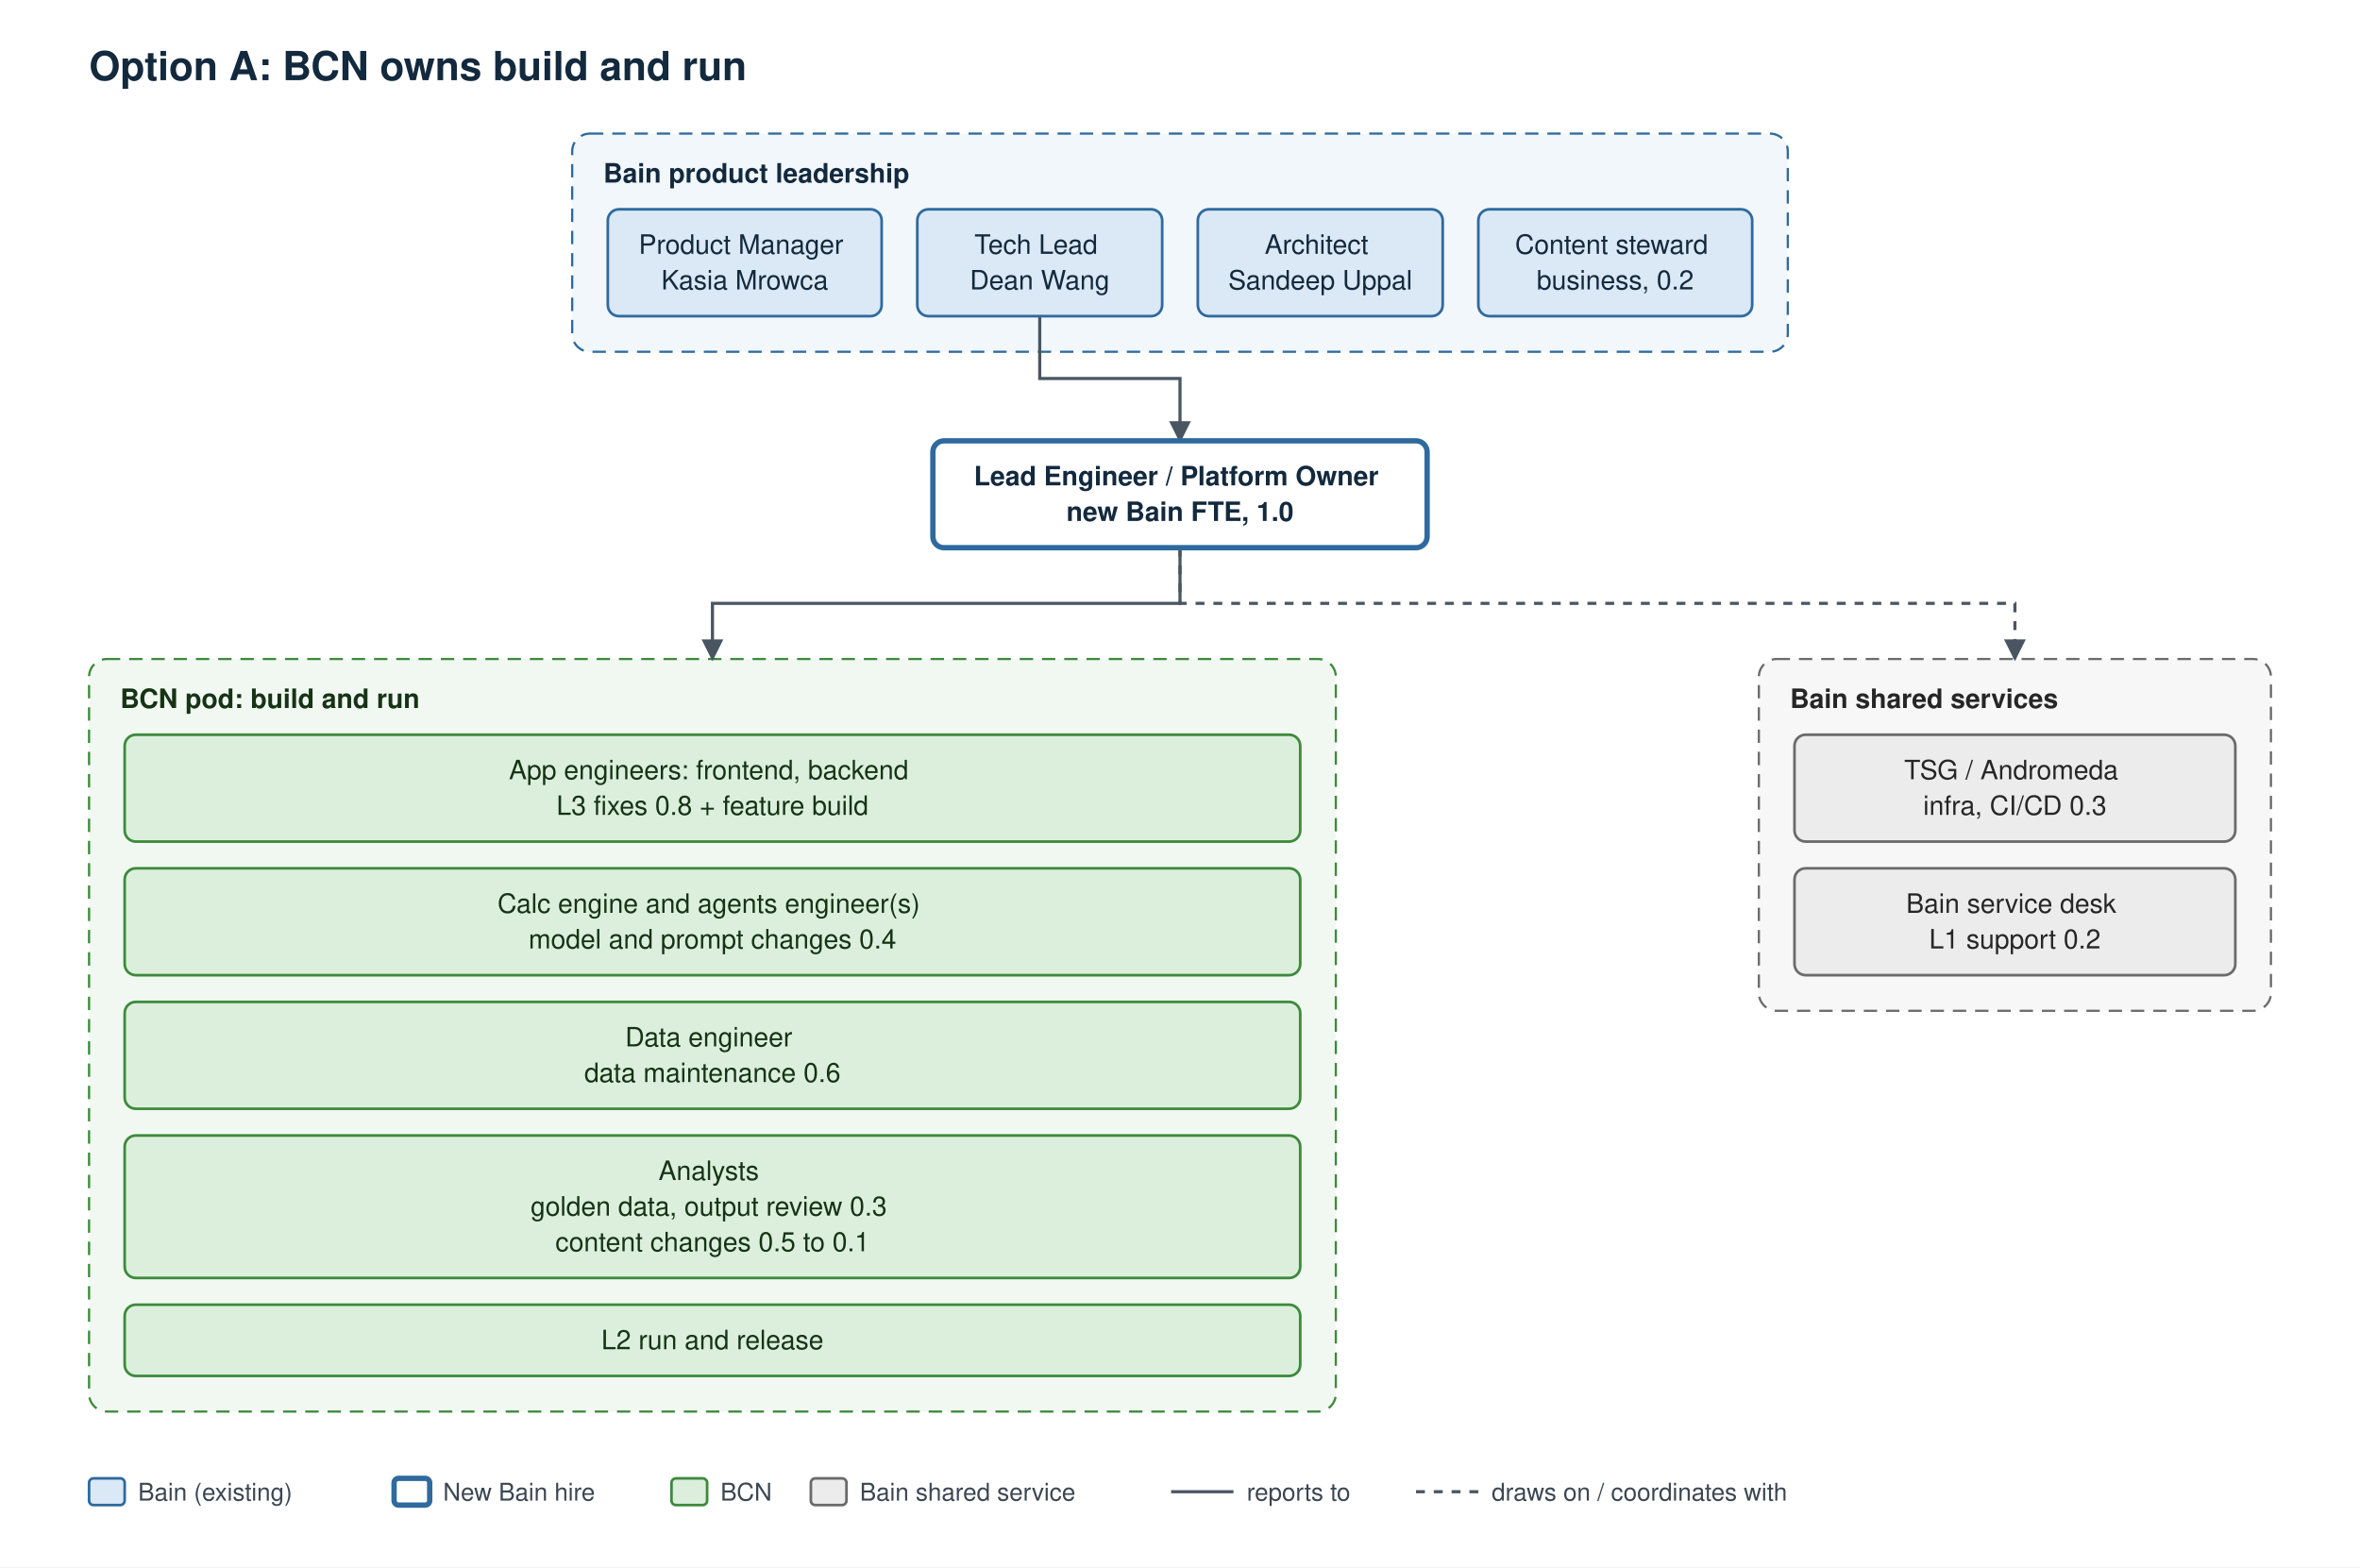
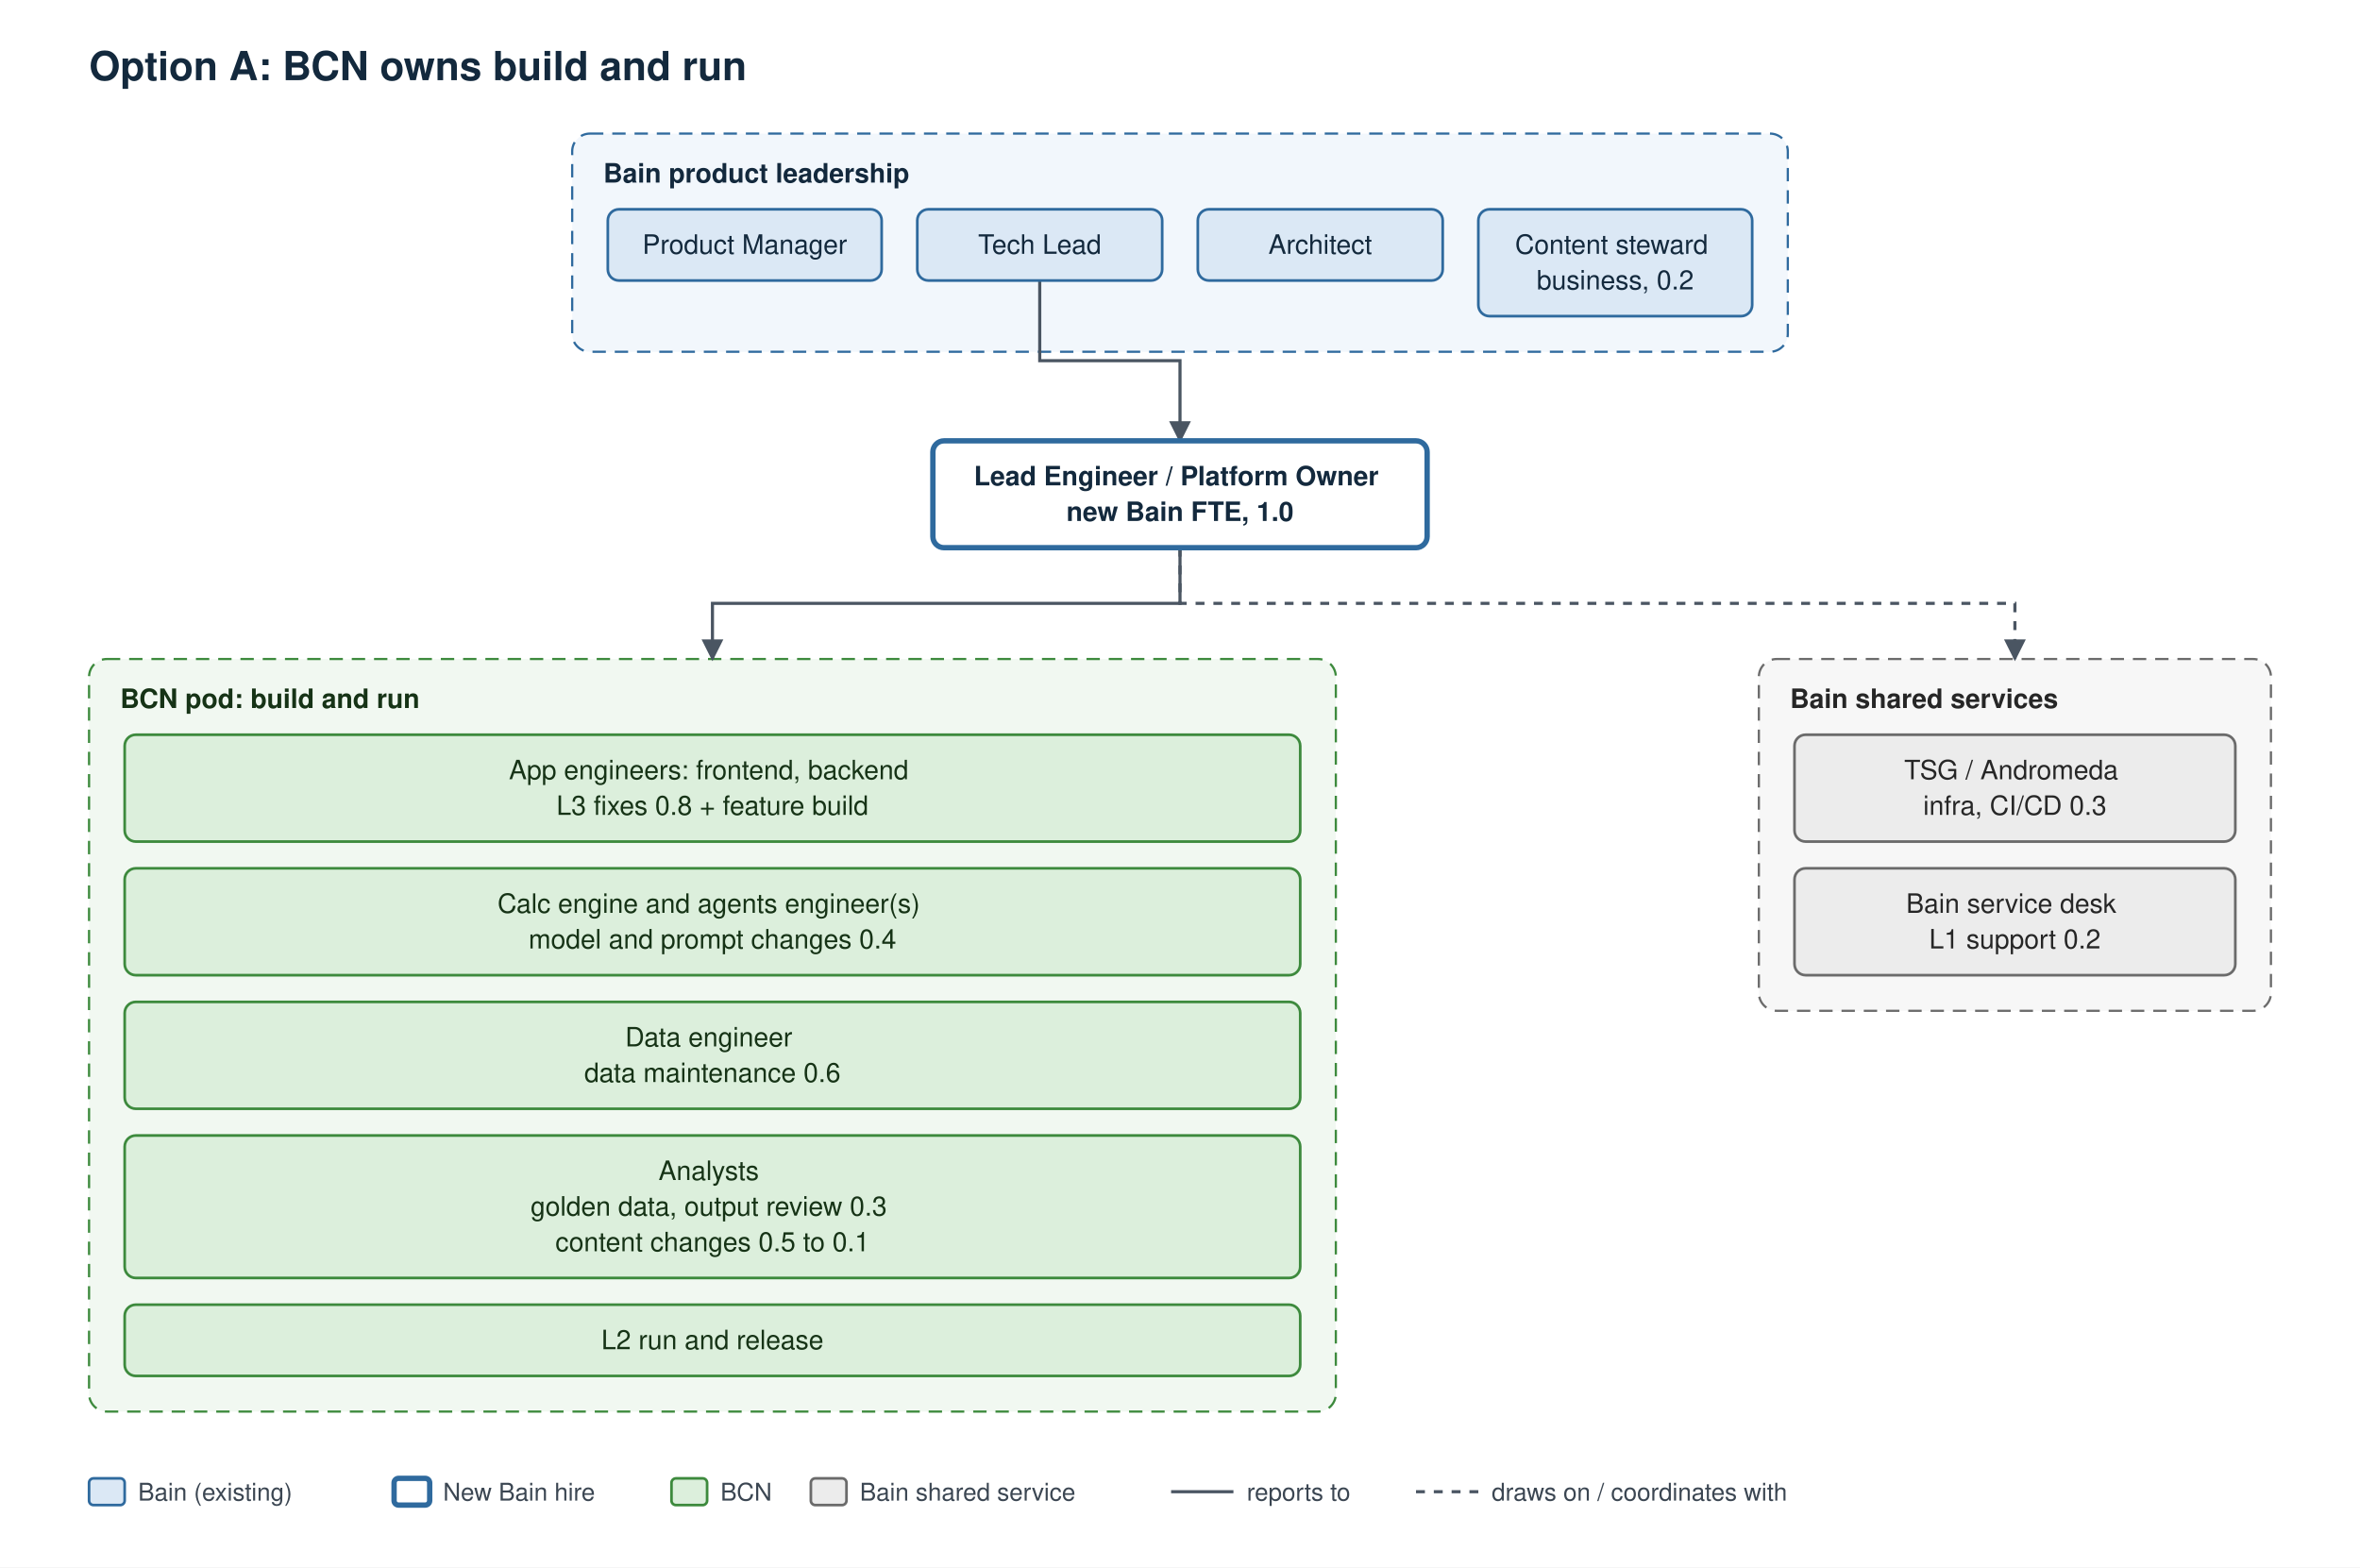
- <svg xmlns="http://www.w3.org/2000/svg" version="1.1" width="1060" height="704" viewBox="0 0 1060 704" content="&lt;mxfile host=&quot;OC-TL tools/drawio_charts.py&quot;&gt;&lt;diagram id=&quot;02-option-a-bcn&quot; name=&quot;Option A: BCN owns build and run&quot;&gt;&lt;mxGraphModel dx=&quot;1060&quot; dy=&quot;704&quot; grid=&quot;1&quot; gridSize=&quot;10&quot; guides=&quot;1&quot; tooltips=&quot;1&quot; connect=&quot;1&quot; arrows=&quot;1&quot; fold=&quot;1&quot; page=&quot;0&quot; pageScale=&quot;1&quot; math=&quot;0&quot; shadow=&quot;0&quot;&gt;&lt;root&gt;&lt;mxCell id=&quot;0&quot;/&gt;&lt;mxCell id=&quot;1&quot; parent=&quot;0&quot;/&gt;&lt;mxCell id=&quot;title&quot; value=&quot;Option A: BCN owns build and run&quot; style=&quot;text;html=1;fontSize=18;fontStyle=1;align=left;verticalAlign=middle;fontColor=#13293d;&quot; vertex=&quot;1&quot; parent=&quot;1&quot;&gt;&lt;mxGeometry x=&quot;40.0&quot; y=&quot;18.0&quot; width=&quot;900.0&quot; height=&quot;28.0&quot; as=&quot;geometry&quot;/&gt;&lt;/mxCell&gt;&lt;mxCell id=&quot;lead&quot; value=&quot;Bain product leadership&quot; style=&quot;rounded=1;arcSize=4;whiteSpace=wrap;html=1;dashed=1;fillColor=#f2f7fc;strokeColor=#2f6a9e;fontColor=#13293d;fontStyle=1;align=left;verticalAlign=top;spacingLeft=10;spacingTop=4;container=0;&quot; vertex=&quot;1&quot; parent=&quot;1&quot;&gt;&lt;mxGeometry x=&quot;257.0&quot; y=&quot;60.0&quot; width=&quot;546.0&quot; height=&quot;98.0&quot; as=&quot;geometry&quot;/&gt;&lt;/mxCell&gt;&lt;mxCell id=&quot;g_bcn&quot; value=&quot;BCN pod: build and run&quot; style=&quot;rounded=1;arcSize=4;whiteSpace=wrap;html=1;dashed=1;fillColor=#f1f8f1;strokeColor=#3d8a3d;fontColor=#163316;fontStyle=1;align=left;verticalAlign=top;spacingLeft=10;spacingTop=4;container=0;&quot; vertex=&quot;1&quot; parent=&quot;1&quot;&gt;&lt;mxGeometry x=&quot;40.0&quot; y=&quot;296.0&quot; width=&quot;560.0&quot; height=&quot;338.0&quot; as=&quot;geometry&quot;/&gt;&lt;/mxCell&gt;&lt;mxCell id=&quot;g_svc&quot; value=&quot;Bain shared services&quot; style=&quot;rounded=1;arcSize=4;whiteSpace=wrap;html=1;dashed=1;fillColor=#f7f7f7;strokeColor=#6b6b6b;fontColor=#262626;fontStyle=1;align=left;verticalAlign=top;spacingLeft=10;spacingTop=4;container=0;&quot; vertex=&quot;1&quot; parent=&quot;1&quot;&gt;&lt;mxGeometry x=&quot;790.0&quot; y=&quot;296.0&quot; width=&quot;230.0&quot; height=&quot;158.0&quot; as=&quot;geometry&quot;/&gt;&lt;/mxCell&gt;&lt;mxCell id=&quot;pm&quot; value=&quot;Product Manager&amp;lt;br&amp;gt;Kasia Mrowca&quot; style=&quot;rounded=1;whiteSpace=wrap;html=1;fillColor=#dbe8f5;strokeColor=#2f6a9e;fontColor=#13293d;fontSize=12;&quot; vertex=&quot;1&quot; parent=&quot;1&quot;&gt;&lt;mxGeometry x=&quot;273.0&quot; y=&quot;94.0&quot; width=&quot;123.0&quot; height=&quot;48.0&quot; as=&quot;geometry&quot;/&gt;&lt;/mxCell&gt;&lt;mxCell id=&quot;tl&quot; value=&quot;Tech Lead&amp;lt;br&amp;gt;Dean Wang&quot; style=&quot;rounded=1;whiteSpace=wrap;html=1;fillColor=#dbe8f5;strokeColor=#2f6a9e;fontColor=#13293d;fontSize=12;&quot; vertex=&quot;1&quot; parent=&quot;1&quot;&gt;&lt;mxGeometry x=&quot;412.0&quot; y=&quot;94.0&quot; width=&quot;110.0&quot; height=&quot;48.0&quot; as=&quot;geometry&quot;/&gt;&lt;/mxCell&gt;&lt;mxCell id=&quot;arch&quot; value=&quot;Architect&amp;lt;br&amp;gt;Sandeep Uppal&quot; style=&quot;rounded=1;whiteSpace=wrap;html=1;fillColor=#dbe8f5;strokeColor=#2f6a9e;fontColor=#13293d;fontSize=12;&quot; vertex=&quot;1&quot; parent=&quot;1&quot;&gt;&lt;mxGeometry x=&quot;538.0&quot; y=&quot;94.0&quot; width=&quot;110.0&quot; height=&quot;48.0&quot; as=&quot;geometry&quot;/&gt;&lt;/mxCell&gt;&lt;mxCell id=&quot;stew&quot; value=&quot;Content steward&amp;lt;br&amp;gt;business, 0.2&quot; style=&quot;rounded=1;whiteSpace=wrap;html=1;fillColor=#dbe8f5;strokeColor=#2f6a9e;fontColor=#13293d;fontSize=12;&quot; vertex=&quot;1&quot; parent=&quot;1&quot;&gt;&lt;mxGeometry x=&quot;664.0&quot; y=&quot;94.0&quot; width=&quot;123.0&quot; height=&quot;48.0&quot; as=&quot;geometry&quot;/&gt;&lt;/mxCell&gt;&lt;mxCell id=&quot;le&quot; value=&quot;Lead Engineer / Platform Owner&amp;lt;br&amp;gt;new Bain FTE, 1.0&quot; style=&quot;rounded=1;whiteSpace=wrap;html=1;fillColor=#ffffff;strokeColor=#2f6a9e;fontColor=#13293d;fontSize=12;strokeWidth=2.5;fontStyle=1;&quot; vertex=&quot;1&quot; parent=&quot;1&quot;&gt;&lt;mxGeometry x=&quot;419.0&quot; y=&quot;198.0&quot; width=&quot;222.0&quot; height=&quot;48.0&quot; as=&quot;geometry&quot;/&gt;&lt;/mxCell&gt;&lt;mxCell id=&quot;a1&quot; value=&quot;App engineers: frontend, backend&amp;lt;br&amp;gt;L3 fixes 0.8 + feature build&quot; style=&quot;rounded=1;whiteSpace=wrap;html=1;fillColor=#dcefdc;strokeColor=#3d8a3d;fontColor=#163316;fontSize=12;&quot; vertex=&quot;1&quot; parent=&quot;1&quot;&gt;&lt;mxGeometry x=&quot;56.0&quot; y=&quot;330.0&quot; width=&quot;528.0&quot; height=&quot;48.0&quot; as=&quot;geometry&quot;/&gt;&lt;/mxCell&gt;&lt;mxCell id=&quot;a2&quot; value=&quot;Calc engine and agents engineer(s)&amp;lt;br&amp;gt;model and prompt changes 0.4&quot; style=&quot;rounded=1;whiteSpace=wrap;html=1;fillColor=#dcefdc;strokeColor=#3d8a3d;fontColor=#163316;fontSize=12;&quot; vertex=&quot;1&quot; parent=&quot;1&quot;&gt;&lt;mxGeometry x=&quot;56.0&quot; y=&quot;390.0&quot; width=&quot;528.0&quot; height=&quot;48.0&quot; as=&quot;geometry&quot;/&gt;&lt;/mxCell&gt;&lt;mxCell id=&quot;a3&quot; value=&quot;Data engineer&amp;lt;br&amp;gt;data maintenance 0.6&quot; style=&quot;rounded=1;whiteSpace=wrap;html=1;fillColor=#dcefdc;strokeColor=#3d8a3d;fontColor=#163316;fontSize=12;&quot; vertex=&quot;1&quot; parent=&quot;1&quot;&gt;&lt;mxGeometry x=&quot;56.0&quot; y=&quot;450.0&quot; width=&quot;528.0&quot; height=&quot;48.0&quot; as=&quot;geometry&quot;/&gt;&lt;/mxCell&gt;&lt;mxCell id=&quot;a4&quot; value=&quot;Analysts&amp;lt;br&amp;gt;golden data, output review 0.3&amp;lt;br&amp;gt;content changes 0.5 to 0.1&quot; style=&quot;rounded=1;whiteSpace=wrap;html=1;fillColor=#dcefdc;strokeColor=#3d8a3d;fontColor=#163316;fontSize=12;&quot; vertex=&quot;1&quot; parent=&quot;1&quot;&gt;&lt;mxGeometry x=&quot;56.0&quot; y=&quot;510.0&quot; width=&quot;528.0&quot; height=&quot;64.0&quot; as=&quot;geometry&quot;/&gt;&lt;/mxCell&gt;&lt;mxCell id=&quot;a5&quot; value=&quot;L2 run and release&quot; style=&quot;rounded=1;whiteSpace=wrap;html=1;fillColor=#dcefdc;strokeColor=#3d8a3d;fontColor=#163316;fontSize=12;&quot; vertex=&quot;1&quot; parent=&quot;1&quot;&gt;&lt;mxGeometry x=&quot;56.0&quot; y=&quot;586.0&quot; width=&quot;528.0&quot; height=&quot;32.0&quot; as=&quot;geometry&quot;/&gt;&lt;/mxCell&gt;&lt;mxCell id=&quot;tsg&quot; value=&quot;TSG / Andromeda&amp;lt;br&amp;gt;infra, CI/CD 0.3&quot; style=&quot;rounded=1;whiteSpace=wrap;html=1;fillColor=#ececec;strokeColor=#6b6b6b;fontColor=#262626;fontSize=12;&quot; vertex=&quot;1&quot; parent=&quot;1&quot;&gt;&lt;mxGeometry x=&quot;806.0&quot; y=&quot;330.0&quot; width=&quot;198.0&quot; height=&quot;48.0&quot; as=&quot;geometry&quot;/&gt;&lt;/mxCell&gt;&lt;mxCell id=&quot;desk&quot; value=&quot;Bain service desk&amp;lt;br&amp;gt;L1 support 0.2&quot; style=&quot;rounded=1;whiteSpace=wrap;html=1;fillColor=#ececec;strokeColor=#6b6b6b;fontColor=#262626;fontSize=12;&quot; vertex=&quot;1&quot; parent=&quot;1&quot;&gt;&lt;mxGeometry x=&quot;806.0&quot; y=&quot;390.0&quot; width=&quot;198.0&quot; height=&quot;48.0&quot; as=&quot;geometry&quot;/&gt;&lt;/mxCell&gt;&lt;mxCell id=&quot;e0&quot; style=&quot;edgeStyle=orthogonalEdgeStyle;rounded=0;html=1;endArrow=block;endFill=1;strokeColor=#4a5562;&quot; edge=&quot;1&quot; parent=&quot;1&quot; source=&quot;tl&quot; target=&quot;le&quot;&gt;&lt;mxGeometry relative=&quot;1&quot; as=&quot;geometry&quot;/&gt;&lt;/mxCell&gt;&lt;mxCell id=&quot;e1&quot; style=&quot;edgeStyle=orthogonalEdgeStyle;rounded=0;html=1;endArrow=block;endFill=1;strokeColor=#4a5562;&quot; edge=&quot;1&quot; parent=&quot;1&quot; source=&quot;le&quot; target=&quot;g_bcn&quot;&gt;&lt;mxGeometry relative=&quot;1&quot; as=&quot;geometry&quot;/&gt;&lt;/mxCell&gt;&lt;mxCell id=&quot;e2&quot; style=&quot;edgeStyle=orthogonalEdgeStyle;rounded=0;html=1;endArrow=block;endFill=1;strokeColor=#4a5562;dashed=1;&quot; edge=&quot;1&quot; parent=&quot;1&quot; source=&quot;le&quot; target=&quot;g_svc&quot;&gt;&lt;mxGeometry relative=&quot;1&quot; as=&quot;geometry&quot;/&gt;&lt;/mxCell&gt;&lt;mxCell id=&quot;lg_bain&quot; value=&quot;&quot; style=&quot;rounded=1;fillColor=#dbe8f5;strokeColor=#2f6a9e;&quot; vertex=&quot;1&quot; parent=&quot;1&quot;&gt;&lt;mxGeometry x=&quot;40.0&quot; y=&quot;664.0&quot; width=&quot;16.0&quot; height=&quot;12.0&quot; as=&quot;geometry&quot;/&gt;&lt;/mxCell&gt;&lt;mxCell id=&quot;lgt_bain&quot; value=&quot;Bain (existing)&quot; style=&quot;text;html=1;align=left;verticalAlign=middle;fontSize=11;fontColor=#3b4652;&quot; vertex=&quot;1&quot; parent=&quot;1&quot;&gt;&lt;mxGeometry x=&quot;60.0&quot; y=&quot;660.0&quot; width=&quot;103.0&quot; height=&quot;20.0&quot; as=&quot;geometry&quot;/&gt;&lt;/mxCell&gt;&lt;mxCell id=&quot;lg_new&quot; value=&quot;&quot; style=&quot;rounded=1;fillColor=#ffffff;strokeColor=#2f6a9e;strokeWidth=2.5;&quot; vertex=&quot;1&quot; parent=&quot;1&quot;&gt;&lt;mxGeometry x=&quot;177.0&quot; y=&quot;664.0&quot; width=&quot;16.0&quot; height=&quot;12.0&quot; as=&quot;geometry&quot;/&gt;&lt;/mxCell&gt;&lt;mxCell id=&quot;lgt_new&quot; value=&quot;New Bain hire&quot; style=&quot;text;html=1;align=left;verticalAlign=middle;fontSize=11;fontColor=#3b4652;&quot; vertex=&quot;1&quot; parent=&quot;1&quot;&gt;&lt;mxGeometry x=&quot;197.0&quot; y=&quot;660.0&quot; width=&quot;90.6&quot; height=&quot;20.0&quot; as=&quot;geometry&quot;/&gt;&lt;/mxCell&gt;&lt;mxCell id=&quot;lg_bcn&quot; value=&quot;&quot; style=&quot;rounded=1;fillColor=#dcefdc;strokeColor=#3d8a3d;&quot; vertex=&quot;1&quot; parent=&quot;1&quot;&gt;&lt;mxGeometry x=&quot;301.6&quot; y=&quot;664.0&quot; width=&quot;16.0&quot; height=&quot;12.0&quot; as=&quot;geometry&quot;/&gt;&lt;/mxCell&gt;&lt;mxCell id=&quot;lgt_bcn&quot; value=&quot;BCN&quot; style=&quot;text;html=1;align=left;verticalAlign=middle;fontSize=11;fontColor=#3b4652;&quot; vertex=&quot;1&quot; parent=&quot;1&quot;&gt;&lt;mxGeometry x=&quot;321.6&quot; y=&quot;660.0&quot; width=&quot;28.6&quot; height=&quot;20.0&quot; as=&quot;geometry&quot;/&gt;&lt;/mxCell&gt;&lt;mxCell id=&quot;lg_tsg&quot; value=&quot;&quot; style=&quot;rounded=1;fillColor=#ececec;strokeColor=#6b6b6b;&quot; vertex=&quot;1&quot; parent=&quot;1&quot;&gt;&lt;mxGeometry x=&quot;364.2&quot; y=&quot;664.0&quot; width=&quot;16.0&quot; height=&quot;12.0&quot; as=&quot;geometry&quot;/&gt;&lt;/mxCell&gt;&lt;mxCell id=&quot;lgt_tsg&quot; value=&quot;Bain shared service&quot; style=&quot;text;html=1;align=left;verticalAlign=middle;fontSize=11;fontColor=#3b4652;&quot; vertex=&quot;1&quot; parent=&quot;1&quot;&gt;&lt;mxGeometry x=&quot;384.2&quot; y=&quot;660.0&quot; width=&quot;127.8&quot; height=&quot;20.0&quot; as=&quot;geometry&quot;/&gt;&lt;/mxCell&gt;&lt;/root&gt;&lt;/mxGraphModel&gt;&lt;/diagram&gt;&lt;/mxfile&gt;">
+ <svg xmlns="http://www.w3.org/2000/svg" version="1.1" width="1060" height="704" viewBox="0 0 1060 704" content="&lt;mxfile host=&quot;OC-TL tools/drawio_charts.py&quot;&gt;&lt;diagram id=&quot;02-option-a-bcn&quot; name=&quot;Option A: BCN owns build and run&quot;&gt;&lt;mxGraphModel dx=&quot;1060&quot; dy=&quot;704&quot; grid=&quot;1&quot; gridSize=&quot;10&quot; guides=&quot;1&quot; tooltips=&quot;1&quot; connect=&quot;1&quot; arrows=&quot;1&quot; fold=&quot;1&quot; page=&quot;0&quot; pageScale=&quot;1&quot; math=&quot;0&quot; shadow=&quot;0&quot;&gt;&lt;root&gt;&lt;mxCell id=&quot;0&quot;/&gt;&lt;mxCell id=&quot;1&quot; parent=&quot;0&quot;/&gt;&lt;mxCell id=&quot;title&quot; value=&quot;Option A: BCN owns build and run&quot; style=&quot;text;html=1;fontSize=18;fontStyle=1;align=left;verticalAlign=middle;fontColor=#13293d;&quot; vertex=&quot;1&quot; parent=&quot;1&quot;&gt;&lt;mxGeometry x=&quot;40.0&quot; y=&quot;18.0&quot; width=&quot;900.0&quot; height=&quot;28.0&quot; as=&quot;geometry&quot;/&gt;&lt;/mxCell&gt;&lt;mxCell id=&quot;lead&quot; value=&quot;Bain product leadership&quot; style=&quot;rounded=1;arcSize=4;whiteSpace=wrap;html=1;dashed=1;fillColor=#f2f7fc;strokeColor=#2f6a9e;fontColor=#13293d;fontStyle=1;align=left;verticalAlign=top;spacingLeft=10;spacingTop=4;container=0;&quot; vertex=&quot;1&quot; parent=&quot;1&quot;&gt;&lt;mxGeometry x=&quot;257.0&quot; y=&quot;60.0&quot; width=&quot;546.0&quot; height=&quot;98.0&quot; as=&quot;geometry&quot;/&gt;&lt;/mxCell&gt;&lt;mxCell id=&quot;g_bcn&quot; value=&quot;BCN pod: build and run&quot; style=&quot;rounded=1;arcSize=4;whiteSpace=wrap;html=1;dashed=1;fillColor=#f1f8f1;strokeColor=#3d8a3d;fontColor=#163316;fontStyle=1;align=left;verticalAlign=top;spacingLeft=10;spacingTop=4;container=0;&quot; vertex=&quot;1&quot; parent=&quot;1&quot;&gt;&lt;mxGeometry x=&quot;40.0&quot; y=&quot;296.0&quot; width=&quot;560.0&quot; height=&quot;338.0&quot; as=&quot;geometry&quot;/&gt;&lt;/mxCell&gt;&lt;mxCell id=&quot;g_svc&quot; value=&quot;Bain shared services&quot; style=&quot;rounded=1;arcSize=4;whiteSpace=wrap;html=1;dashed=1;fillColor=#f7f7f7;strokeColor=#6b6b6b;fontColor=#262626;fontStyle=1;align=left;verticalAlign=top;spacingLeft=10;spacingTop=4;container=0;&quot; vertex=&quot;1&quot; parent=&quot;1&quot;&gt;&lt;mxGeometry x=&quot;790.0&quot; y=&quot;296.0&quot; width=&quot;230.0&quot; height=&quot;158.0&quot; as=&quot;geometry&quot;/&gt;&lt;/mxCell&gt;&lt;mxCell id=&quot;pm&quot; value=&quot;Product Manager&quot; style=&quot;rounded=1;whiteSpace=wrap;html=1;fillColor=#dbe8f5;strokeColor=#2f6a9e;fontColor=#13293d;fontSize=12;&quot; vertex=&quot;1&quot; parent=&quot;1&quot;&gt;&lt;mxGeometry x=&quot;273.0&quot; y=&quot;94.0&quot; width=&quot;123.0&quot; height=&quot;32.0&quot; as=&quot;geometry&quot;/&gt;&lt;/mxCell&gt;&lt;mxCell id=&quot;tl&quot; value=&quot;Tech Lead&quot; style=&quot;rounded=1;whiteSpace=wrap;html=1;fillColor=#dbe8f5;strokeColor=#2f6a9e;fontColor=#13293d;fontSize=12;&quot; vertex=&quot;1&quot; parent=&quot;1&quot;&gt;&lt;mxGeometry x=&quot;412.0&quot; y=&quot;94.0&quot; width=&quot;110.0&quot; height=&quot;32.0&quot; as=&quot;geometry&quot;/&gt;&lt;/mxCell&gt;&lt;mxCell id=&quot;arch&quot; value=&quot;Architect&quot; style=&quot;rounded=1;whiteSpace=wrap;html=1;fillColor=#dbe8f5;strokeColor=#2f6a9e;fontColor=#13293d;fontSize=12;&quot; vertex=&quot;1&quot; parent=&quot;1&quot;&gt;&lt;mxGeometry x=&quot;538.0&quot; y=&quot;94.0&quot; width=&quot;110.0&quot; height=&quot;32.0&quot; as=&quot;geometry&quot;/&gt;&lt;/mxCell&gt;&lt;mxCell id=&quot;stew&quot; value=&quot;Content steward&amp;lt;br&amp;gt;business, 0.2&quot; style=&quot;rounded=1;whiteSpace=wrap;html=1;fillColor=#dbe8f5;strokeColor=#2f6a9e;fontColor=#13293d;fontSize=12;&quot; vertex=&quot;1&quot; parent=&quot;1&quot;&gt;&lt;mxGeometry x=&quot;664.0&quot; y=&quot;94.0&quot; width=&quot;123.0&quot; height=&quot;48.0&quot; as=&quot;geometry&quot;/&gt;&lt;/mxCell&gt;&lt;mxCell id=&quot;le&quot; value=&quot;Lead Engineer / Platform Owner&amp;lt;br&amp;gt;new Bain FTE, 1.0&quot; style=&quot;rounded=1;whiteSpace=wrap;html=1;fillColor=#ffffff;strokeColor=#2f6a9e;fontColor=#13293d;fontSize=12;strokeWidth=2.5;fontStyle=1;&quot; vertex=&quot;1&quot; parent=&quot;1&quot;&gt;&lt;mxGeometry x=&quot;419.0&quot; y=&quot;198.0&quot; width=&quot;222.0&quot; height=&quot;48.0&quot; as=&quot;geometry&quot;/&gt;&lt;/mxCell&gt;&lt;mxCell id=&quot;a1&quot; value=&quot;App engineers: frontend, backend&amp;lt;br&amp;gt;L3 fixes 0.8 + feature build&quot; style=&quot;rounded=1;whiteSpace=wrap;html=1;fillColor=#dcefdc;strokeColor=#3d8a3d;fontColor=#163316;fontSize=12;&quot; vertex=&quot;1&quot; parent=&quot;1&quot;&gt;&lt;mxGeometry x=&quot;56.0&quot; y=&quot;330.0&quot; width=&quot;528.0&quot; height=&quot;48.0&quot; as=&quot;geometry&quot;/&gt;&lt;/mxCell&gt;&lt;mxCell id=&quot;a2&quot; value=&quot;Calc engine and agents engineer(s)&amp;lt;br&amp;gt;model and prompt changes 0.4&quot; style=&quot;rounded=1;whiteSpace=wrap;html=1;fillColor=#dcefdc;strokeColor=#3d8a3d;fontColor=#163316;fontSize=12;&quot; vertex=&quot;1&quot; parent=&quot;1&quot;&gt;&lt;mxGeometry x=&quot;56.0&quot; y=&quot;390.0&quot; width=&quot;528.0&quot; height=&quot;48.0&quot; as=&quot;geometry&quot;/&gt;&lt;/mxCell&gt;&lt;mxCell id=&quot;a3&quot; value=&quot;Data engineer&amp;lt;br&amp;gt;data maintenance 0.6&quot; style=&quot;rounded=1;whiteSpace=wrap;html=1;fillColor=#dcefdc;strokeColor=#3d8a3d;fontColor=#163316;fontSize=12;&quot; vertex=&quot;1&quot; parent=&quot;1&quot;&gt;&lt;mxGeometry x=&quot;56.0&quot; y=&quot;450.0&quot; width=&quot;528.0&quot; height=&quot;48.0&quot; as=&quot;geometry&quot;/&gt;&lt;/mxCell&gt;&lt;mxCell id=&quot;a4&quot; value=&quot;Analysts&amp;lt;br&amp;gt;golden data, output review 0.3&amp;lt;br&amp;gt;content changes 0.5 to 0.1&quot; style=&quot;rounded=1;whiteSpace=wrap;html=1;fillColor=#dcefdc;strokeColor=#3d8a3d;fontColor=#163316;fontSize=12;&quot; vertex=&quot;1&quot; parent=&quot;1&quot;&gt;&lt;mxGeometry x=&quot;56.0&quot; y=&quot;510.0&quot; width=&quot;528.0&quot; height=&quot;64.0&quot; as=&quot;geometry&quot;/&gt;&lt;/mxCell&gt;&lt;mxCell id=&quot;a5&quot; value=&quot;L2 run and release&quot; style=&quot;rounded=1;whiteSpace=wrap;html=1;fillColor=#dcefdc;strokeColor=#3d8a3d;fontColor=#163316;fontSize=12;&quot; vertex=&quot;1&quot; parent=&quot;1&quot;&gt;&lt;mxGeometry x=&quot;56.0&quot; y=&quot;586.0&quot; width=&quot;528.0&quot; height=&quot;32.0&quot; as=&quot;geometry&quot;/&gt;&lt;/mxCell&gt;&lt;mxCell id=&quot;tsg&quot; value=&quot;TSG / Andromeda&amp;lt;br&amp;gt;infra, CI/CD 0.3&quot; style=&quot;rounded=1;whiteSpace=wrap;html=1;fillColor=#ececec;strokeColor=#6b6b6b;fontColor=#262626;fontSize=12;&quot; vertex=&quot;1&quot; parent=&quot;1&quot;&gt;&lt;mxGeometry x=&quot;806.0&quot; y=&quot;330.0&quot; width=&quot;198.0&quot; height=&quot;48.0&quot; as=&quot;geometry&quot;/&gt;&lt;/mxCell&gt;&lt;mxCell id=&quot;desk&quot; value=&quot;Bain service desk&amp;lt;br&amp;gt;L1 support 0.2&quot; style=&quot;rounded=1;whiteSpace=wrap;html=1;fillColor=#ececec;strokeColor=#6b6b6b;fontColor=#262626;fontSize=12;&quot; vertex=&quot;1&quot; parent=&quot;1&quot;&gt;&lt;mxGeometry x=&quot;806.0&quot; y=&quot;390.0&quot; width=&quot;198.0&quot; height=&quot;48.0&quot; as=&quot;geometry&quot;/&gt;&lt;/mxCell&gt;&lt;mxCell id=&quot;e0&quot; style=&quot;edgeStyle=orthogonalEdgeStyle;rounded=0;html=1;endArrow=block;endFill=1;strokeColor=#4a5562;&quot; edge=&quot;1&quot; parent=&quot;1&quot; source=&quot;tl&quot; target=&quot;le&quot;&gt;&lt;mxGeometry relative=&quot;1&quot; as=&quot;geometry&quot;/&gt;&lt;/mxCell&gt;&lt;mxCell id=&quot;e1&quot; style=&quot;edgeStyle=orthogonalEdgeStyle;rounded=0;html=1;endArrow=block;endFill=1;strokeColor=#4a5562;&quot; edge=&quot;1&quot; parent=&quot;1&quot; source=&quot;le&quot; target=&quot;g_bcn&quot;&gt;&lt;mxGeometry relative=&quot;1&quot; as=&quot;geometry&quot;/&gt;&lt;/mxCell&gt;&lt;mxCell id=&quot;e2&quot; style=&quot;edgeStyle=orthogonalEdgeStyle;rounded=0;html=1;endArrow=block;endFill=1;strokeColor=#4a5562;dashed=1;&quot; edge=&quot;1&quot; parent=&quot;1&quot; source=&quot;le&quot; target=&quot;g_svc&quot;&gt;&lt;mxGeometry relative=&quot;1&quot; as=&quot;geometry&quot;/&gt;&lt;/mxCell&gt;&lt;mxCell id=&quot;lg_bain&quot; value=&quot;&quot; style=&quot;rounded=1;fillColor=#dbe8f5;strokeColor=#2f6a9e;&quot; vertex=&quot;1&quot; parent=&quot;1&quot;&gt;&lt;mxGeometry x=&quot;40.0&quot; y=&quot;664.0&quot; width=&quot;16.0&quot; height=&quot;12.0&quot; as=&quot;geometry&quot;/&gt;&lt;/mxCell&gt;&lt;mxCell id=&quot;lgt_bain&quot; value=&quot;Bain (existing)&quot; style=&quot;text;html=1;align=left;verticalAlign=middle;fontSize=11;fontColor=#3b4652;&quot; vertex=&quot;1&quot; parent=&quot;1&quot;&gt;&lt;mxGeometry x=&quot;60.0&quot; y=&quot;660.0&quot; width=&quot;103.0&quot; height=&quot;20.0&quot; as=&quot;geometry&quot;/&gt;&lt;/mxCell&gt;&lt;mxCell id=&quot;lg_new&quot; value=&quot;&quot; style=&quot;rounded=1;fillColor=#ffffff;strokeColor=#2f6a9e;strokeWidth=2.5;&quot; vertex=&quot;1&quot; parent=&quot;1&quot;&gt;&lt;mxGeometry x=&quot;177.0&quot; y=&quot;664.0&quot; width=&quot;16.0&quot; height=&quot;12.0&quot; as=&quot;geometry&quot;/&gt;&lt;/mxCell&gt;&lt;mxCell id=&quot;lgt_new&quot; value=&quot;New Bain hire&quot; style=&quot;text;html=1;align=left;verticalAlign=middle;fontSize=11;fontColor=#3b4652;&quot; vertex=&quot;1&quot; parent=&quot;1&quot;&gt;&lt;mxGeometry x=&quot;197.0&quot; y=&quot;660.0&quot; width=&quot;90.6&quot; height=&quot;20.0&quot; as=&quot;geometry&quot;/&gt;&lt;/mxCell&gt;&lt;mxCell id=&quot;lg_bcn&quot; value=&quot;&quot; style=&quot;rounded=1;fillColor=#dcefdc;strokeColor=#3d8a3d;&quot; vertex=&quot;1&quot; parent=&quot;1&quot;&gt;&lt;mxGeometry x=&quot;301.6&quot; y=&quot;664.0&quot; width=&quot;16.0&quot; height=&quot;12.0&quot; as=&quot;geometry&quot;/&gt;&lt;/mxCell&gt;&lt;mxCell id=&quot;lgt_bcn&quot; value=&quot;BCN&quot; style=&quot;text;html=1;align=left;verticalAlign=middle;fontSize=11;fontColor=#3b4652;&quot; vertex=&quot;1&quot; parent=&quot;1&quot;&gt;&lt;mxGeometry x=&quot;321.6&quot; y=&quot;660.0&quot; width=&quot;28.6&quot; height=&quot;20.0&quot; as=&quot;geometry&quot;/&gt;&lt;/mxCell&gt;&lt;mxCell id=&quot;lg_tsg&quot; value=&quot;&quot; style=&quot;rounded=1;fillColor=#ececec;strokeColor=#6b6b6b;&quot; vertex=&quot;1&quot; parent=&quot;1&quot;&gt;&lt;mxGeometry x=&quot;364.2&quot; y=&quot;664.0&quot; width=&quot;16.0&quot; height=&quot;12.0&quot; as=&quot;geometry&quot;/&gt;&lt;/mxCell&gt;&lt;mxCell id=&quot;lgt_tsg&quot; value=&quot;Bain shared service&quot; style=&quot;text;html=1;align=left;verticalAlign=middle;fontSize=11;fontColor=#3b4652;&quot; vertex=&quot;1&quot; parent=&quot;1&quot;&gt;&lt;mxGeometry x=&quot;384.2&quot; y=&quot;660.0&quot; width=&quot;127.8&quot; height=&quot;20.0&quot; as=&quot;geometry&quot;/&gt;&lt;/mxCell&gt;&lt;/root&gt;&lt;/mxGraphModel&gt;&lt;/diagram&gt;&lt;/mxfile&gt;">
  <defs>
    <marker id="arrow" viewBox="0 0 10 10" refX="9" refY="5" markerWidth="7" markerHeight="7" orient="auto-start-reverse">
      <path d="M0,0 L10,5 L0,10 z" fill="#4a5562" />
    </marker>
  </defs>
  <rect x="0" y="0" width="1060" height="704" fill="#ffffff" />
  <text x="40" y="36" font-family="Helvetica, Arial, sans-serif" font-size="18" font-weight="bold" fill="#13293d">Option A: BCN owns build and run</text>
  <rect x="257.0" y="60.0" width="546.0" height="98.0" rx="8" fill="#f2f7fc" stroke="#2f6a9e" stroke-dasharray="6 4" />
  <text x="271.0" y="82.0" font-family="Helvetica, Arial, sans-serif" font-size="12" font-weight="bold" fill="#13293d">Bain product leadership</text>
  <rect x="40.0" y="296.0" width="560.0" height="338.0" rx="8" fill="#f1f8f1" stroke="#3d8a3d" stroke-dasharray="6 4" />
  <text x="54.0" y="318.0" font-family="Helvetica, Arial, sans-serif" font-size="12" font-weight="bold" fill="#163316">BCN pod: build and run</text>
  <rect x="790.0" y="296.0" width="230.0" height="158.0" rx="8" fill="#f7f7f7" stroke="#6b6b6b" stroke-dasharray="6 4" />
  <text x="804.0" y="318.0" font-family="Helvetica, Arial, sans-serif" font-size="12" font-weight="bold" fill="#262626">Bain shared services</text>
-   <path d="M467.0,142.0 V170.0 H530.0 V198.0" fill="none" stroke="#4a5562" stroke-width="1.4" marker-end="url(#arrow)" />
+   <path d="M467.0,126.0 V162.0 H530.0 V198.0" fill="none" stroke="#4a5562" stroke-width="1.4" marker-end="url(#arrow)" />
  <path d="M530.0,246.0 V271.0 H320.0 V296.0" fill="none" stroke="#4a5562" stroke-width="1.4" marker-end="url(#arrow)" />
  <path d="M530.0,246.0 V271.0 H905.0 V296.0" fill="none" stroke="#4a5562" stroke-width="1.4" stroke-dasharray="4 4" marker-end="url(#arrow)" />
-   <rect x="273.0" y="94.0" width="123.0" height="48.0" rx="5" fill="#dbe8f5" stroke="#2f6a9e" stroke-width="1.2" />
+   <rect x="273.0" y="94.0" width="123.0" height="32.0" rx="5" fill="#dbe8f5" stroke="#2f6a9e" stroke-width="1.2" />
  <text text-anchor="middle" font-family="Helvetica, Arial, sans-serif" font-size="12" font-weight="normal" fill="#13293d">
    <tspan x="334.5" y="114.0">Product Manager</tspan>
-     <tspan x="334.5" y="130.0">Kasia Mrowca</tspan>
  </text>
-   <rect x="412.0" y="94.0" width="110.0" height="48.0" rx="5" fill="#dbe8f5" stroke="#2f6a9e" stroke-width="1.2" />
+   <rect x="412.0" y="94.0" width="110.0" height="32.0" rx="5" fill="#dbe8f5" stroke="#2f6a9e" stroke-width="1.2" />
  <text text-anchor="middle" font-family="Helvetica, Arial, sans-serif" font-size="12" font-weight="normal" fill="#13293d">
    <tspan x="467.0" y="114.0">Tech Lead</tspan>
-     <tspan x="467.0" y="130.0">Dean Wang</tspan>
  </text>
-   <rect x="538.0" y="94.0" width="110.0" height="48.0" rx="5" fill="#dbe8f5" stroke="#2f6a9e" stroke-width="1.2" />
+   <rect x="538.0" y="94.0" width="110.0" height="32.0" rx="5" fill="#dbe8f5" stroke="#2f6a9e" stroke-width="1.2" />
  <text text-anchor="middle" font-family="Helvetica, Arial, sans-serif" font-size="12" font-weight="normal" fill="#13293d">
    <tspan x="593.0" y="114.0">Architect</tspan>
-     <tspan x="593.0" y="130.0">Sandeep Uppal</tspan>
  </text>
  <rect x="664.0" y="94.0" width="123.0" height="48.0" rx="5" fill="#dbe8f5" stroke="#2f6a9e" stroke-width="1.2" />
  <text text-anchor="middle" font-family="Helvetica, Arial, sans-serif" font-size="12" font-weight="normal" fill="#13293d">
    <tspan x="725.5" y="114.0">Content steward</tspan>
    <tspan x="725.5" y="130.0">business, 0.2</tspan>
  </text>
  <rect x="419.0" y="198.0" width="222.0" height="48.0" rx="5" fill="#ffffff" stroke="#2f6a9e" stroke-width="2.4" />
  <text text-anchor="middle" font-family="Helvetica, Arial, sans-serif" font-size="12" font-weight="bold" fill="#13293d">
    <tspan x="530.0" y="218.0">Lead Engineer / Platform Owner</tspan>
    <tspan x="530.0" y="234.0">new Bain FTE, 1.0</tspan>
  </text>
  <rect x="56.0" y="330.0" width="528.0" height="48.0" rx="5" fill="#dcefdc" stroke="#3d8a3d" stroke-width="1.2" />
  <text text-anchor="middle" font-family="Helvetica, Arial, sans-serif" font-size="12" font-weight="normal" fill="#163316">
    <tspan x="320.0" y="350.0">App engineers: frontend, backend</tspan>
    <tspan x="320.0" y="366.0">L3 fixes 0.8 + feature build</tspan>
  </text>
  <rect x="56.0" y="390.0" width="528.0" height="48.0" rx="5" fill="#dcefdc" stroke="#3d8a3d" stroke-width="1.2" />
  <text text-anchor="middle" font-family="Helvetica, Arial, sans-serif" font-size="12" font-weight="normal" fill="#163316">
    <tspan x="320.0" y="410.0">Calc engine and agents engineer(s)</tspan>
    <tspan x="320.0" y="426.0">model and prompt changes 0.4</tspan>
  </text>
  <rect x="56.0" y="450.0" width="528.0" height="48.0" rx="5" fill="#dcefdc" stroke="#3d8a3d" stroke-width="1.2" />
  <text text-anchor="middle" font-family="Helvetica, Arial, sans-serif" font-size="12" font-weight="normal" fill="#163316">
    <tspan x="320.0" y="470.0">Data engineer</tspan>
    <tspan x="320.0" y="486.0">data maintenance 0.6</tspan>
  </text>
  <rect x="56.0" y="510.0" width="528.0" height="64.0" rx="5" fill="#dcefdc" stroke="#3d8a3d" stroke-width="1.2" />
  <text text-anchor="middle" font-family="Helvetica, Arial, sans-serif" font-size="12" font-weight="normal" fill="#163316">
    <tspan x="320.0" y="530.0">Analysts</tspan>
    <tspan x="320.0" y="546.0">golden data, output review 0.3</tspan>
    <tspan x="320.0" y="562.0">content changes 0.5 to 0.1</tspan>
  </text>
  <rect x="56.0" y="586.0" width="528.0" height="32.0" rx="5" fill="#dcefdc" stroke="#3d8a3d" stroke-width="1.2" />
  <text text-anchor="middle" font-family="Helvetica, Arial, sans-serif" font-size="12" font-weight="normal" fill="#163316">
    <tspan x="320.0" y="606.0">L2 run and release</tspan>
  </text>
  <rect x="806.0" y="330.0" width="198.0" height="48.0" rx="5" fill="#ececec" stroke="#6b6b6b" stroke-width="1.2" />
  <text text-anchor="middle" font-family="Helvetica, Arial, sans-serif" font-size="12" font-weight="normal" fill="#262626">
    <tspan x="905.0" y="350.0">TSG / Andromeda</tspan>
    <tspan x="905.0" y="366.0">infra, CI/CD 0.3</tspan>
  </text>
  <rect x="806.0" y="390.0" width="198.0" height="48.0" rx="5" fill="#ececec" stroke="#6b6b6b" stroke-width="1.2" />
  <text text-anchor="middle" font-family="Helvetica, Arial, sans-serif" font-size="12" font-weight="normal" fill="#262626">
    <tspan x="905.0" y="410.0">Bain service desk</tspan>
    <tspan x="905.0" y="426.0">L1 support 0.2</tspan>
  </text>
  <rect x="40" y="664" width="16" height="12" rx="2" fill="#dbe8f5" stroke="#2f6a9e" stroke-width="1.2" />
  <text x="62" y="674" font-family="Helvetica, Arial, sans-serif" font-size="11" fill="#3b4652">Bain (existing)</text>
  <rect x="177.0" y="664" width="16" height="12" rx="2" fill="#ffffff" stroke="#2f6a9e" stroke-width="2.4" />
  <text x="199.0" y="674" font-family="Helvetica, Arial, sans-serif" font-size="11" fill="#3b4652">New Bain hire</text>
  <rect x="301.6" y="664" width="16" height="12" rx="2" fill="#dcefdc" stroke="#3d8a3d" stroke-width="1.2" />
  <text x="323.6" y="674" font-family="Helvetica, Arial, sans-serif" font-size="11" fill="#3b4652">BCN</text>
  <rect x="364.2" y="664" width="16" height="12" rx="2" fill="#ececec" stroke="#6b6b6b" stroke-width="1.2" />
  <text x="386.2" y="674" font-family="Helvetica, Arial, sans-serif" font-size="11" fill="#3b4652">Bain shared service</text>
  <line x1="526.0" y1="670" x2="554.0" y2="670" stroke="#4a5562" stroke-width="1.4" />
  <text x="560.0" y="674" font-family="Helvetica, Arial, sans-serif" font-size="11" fill="#3b4652">reports to</text>
  <line x1="636.0" y1="670" x2="664.0" y2="670" stroke="#4a5562" stroke-width="1.4" stroke-dasharray="4 4" />
  <text x="670.0" y="674" font-family="Helvetica, Arial, sans-serif" font-size="11" fill="#3b4652">draws on / coordinates with</text>
</svg>
